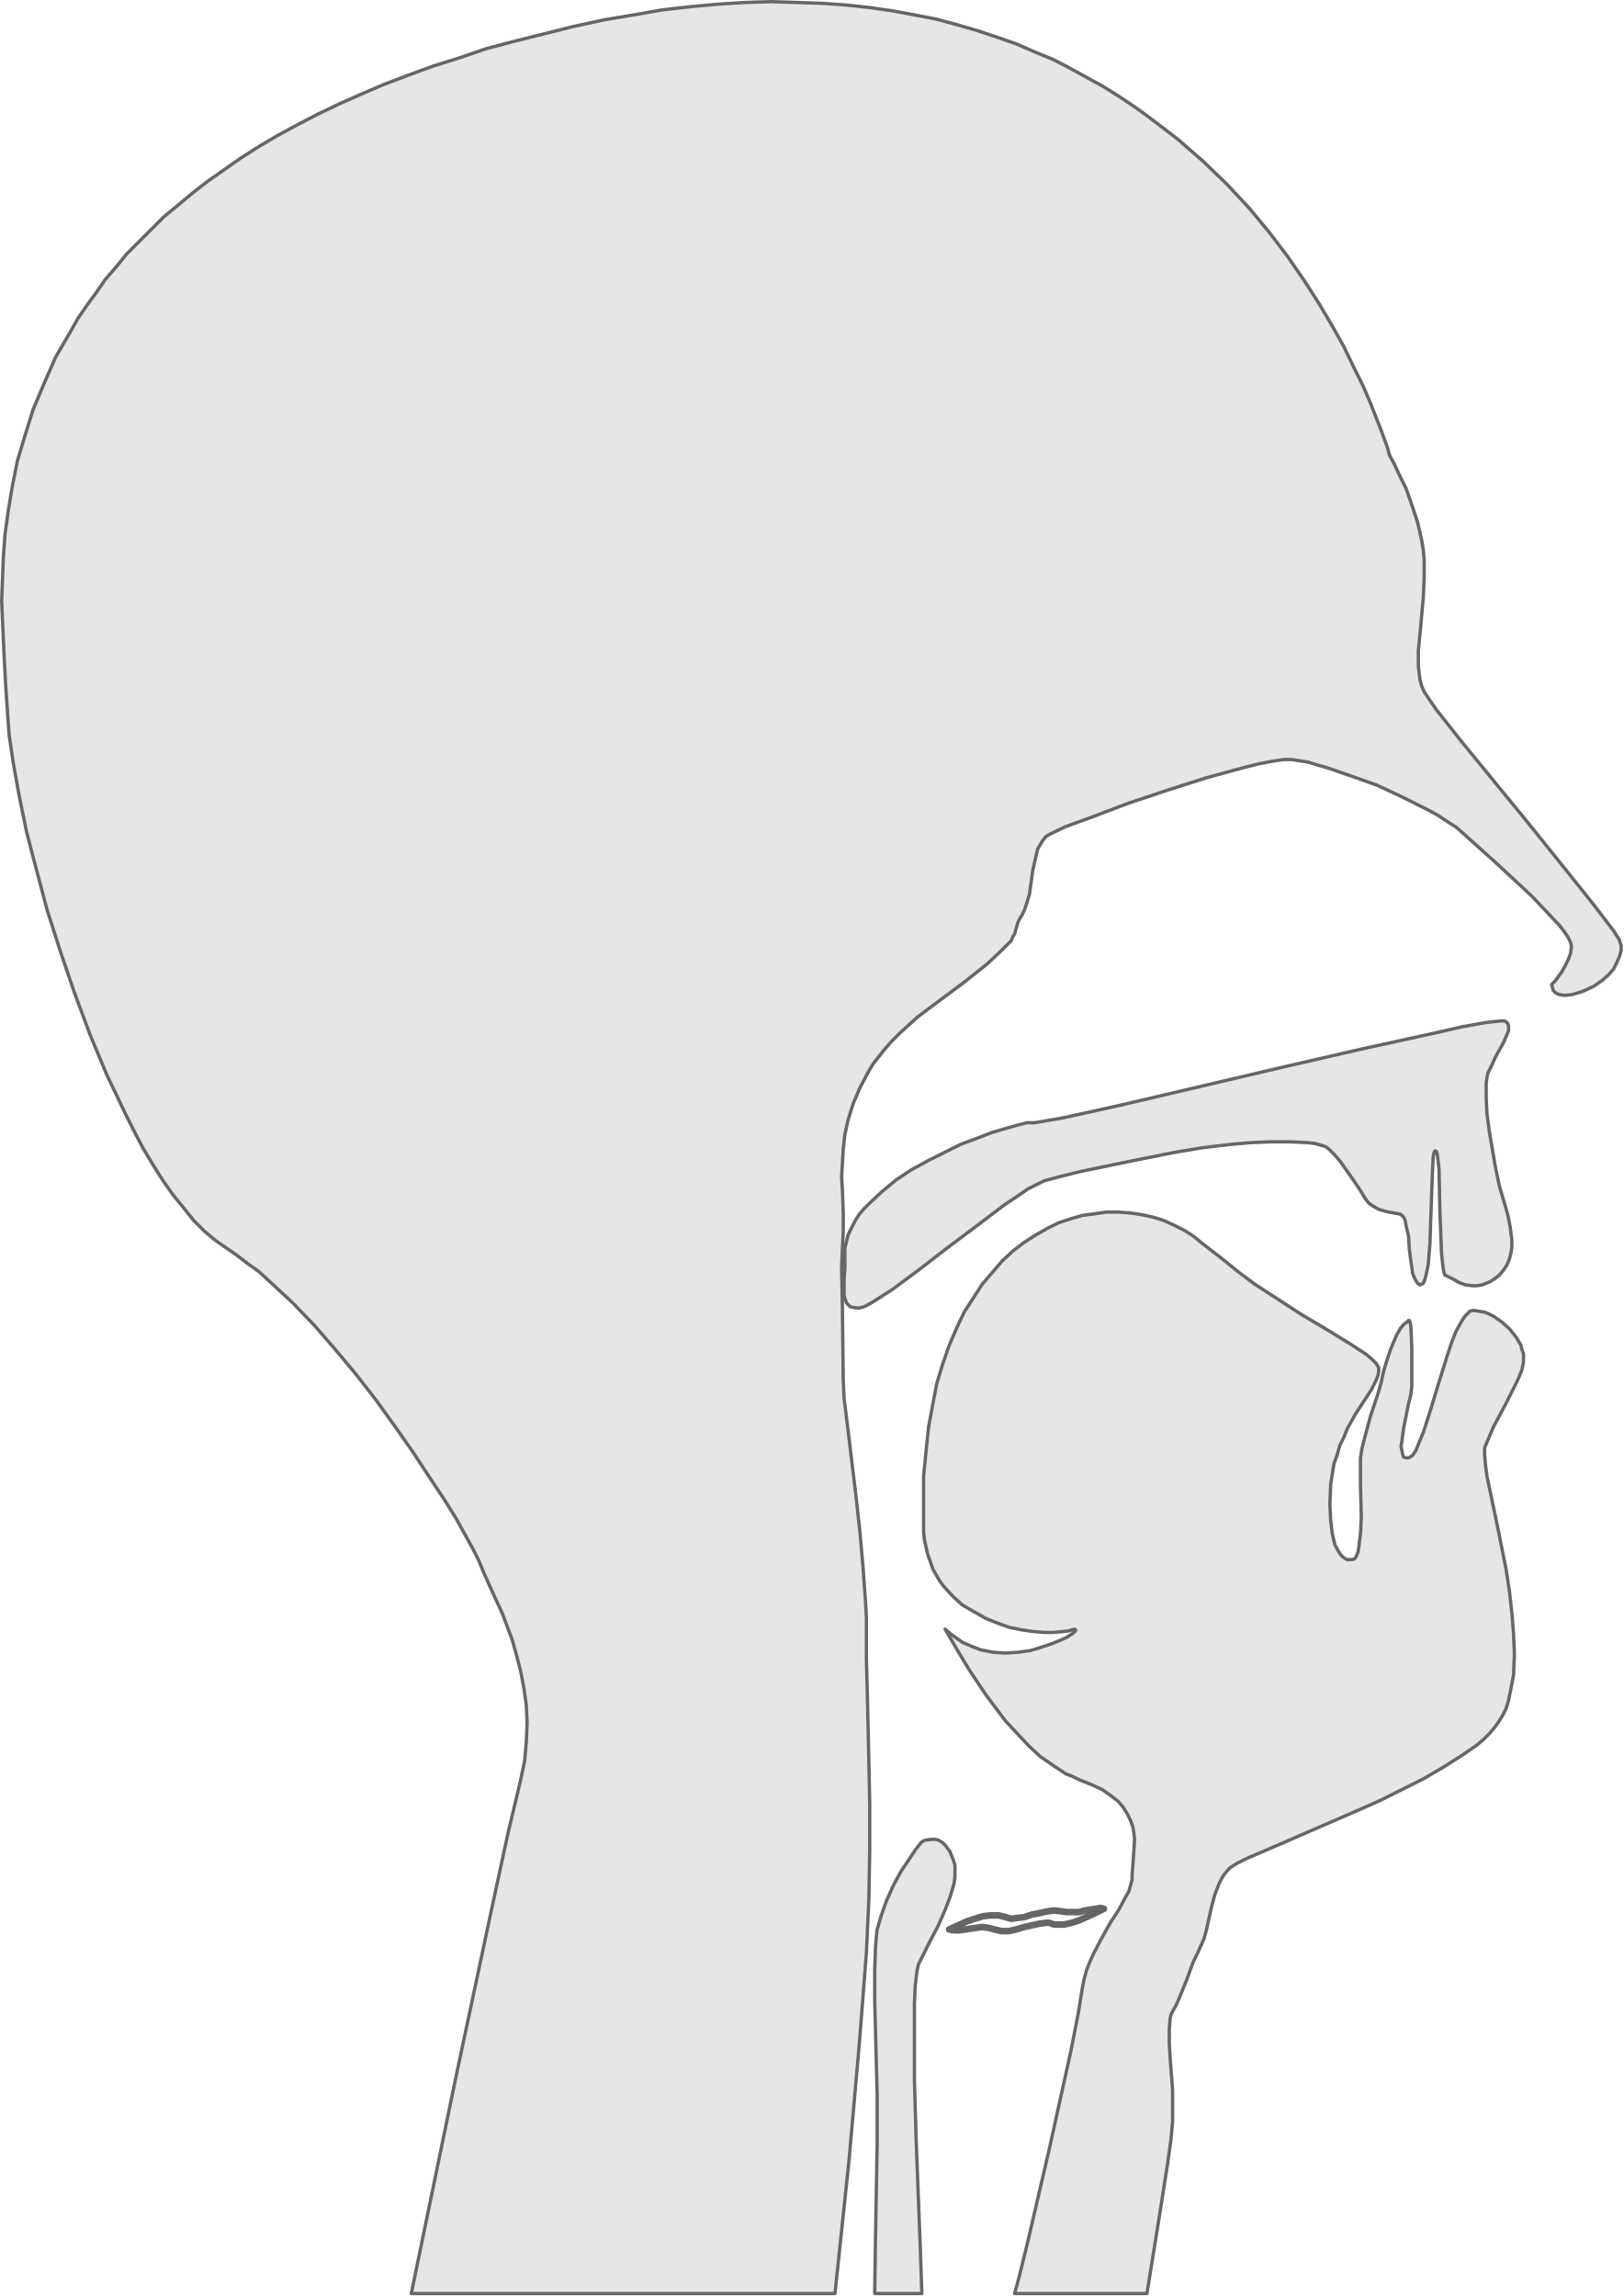
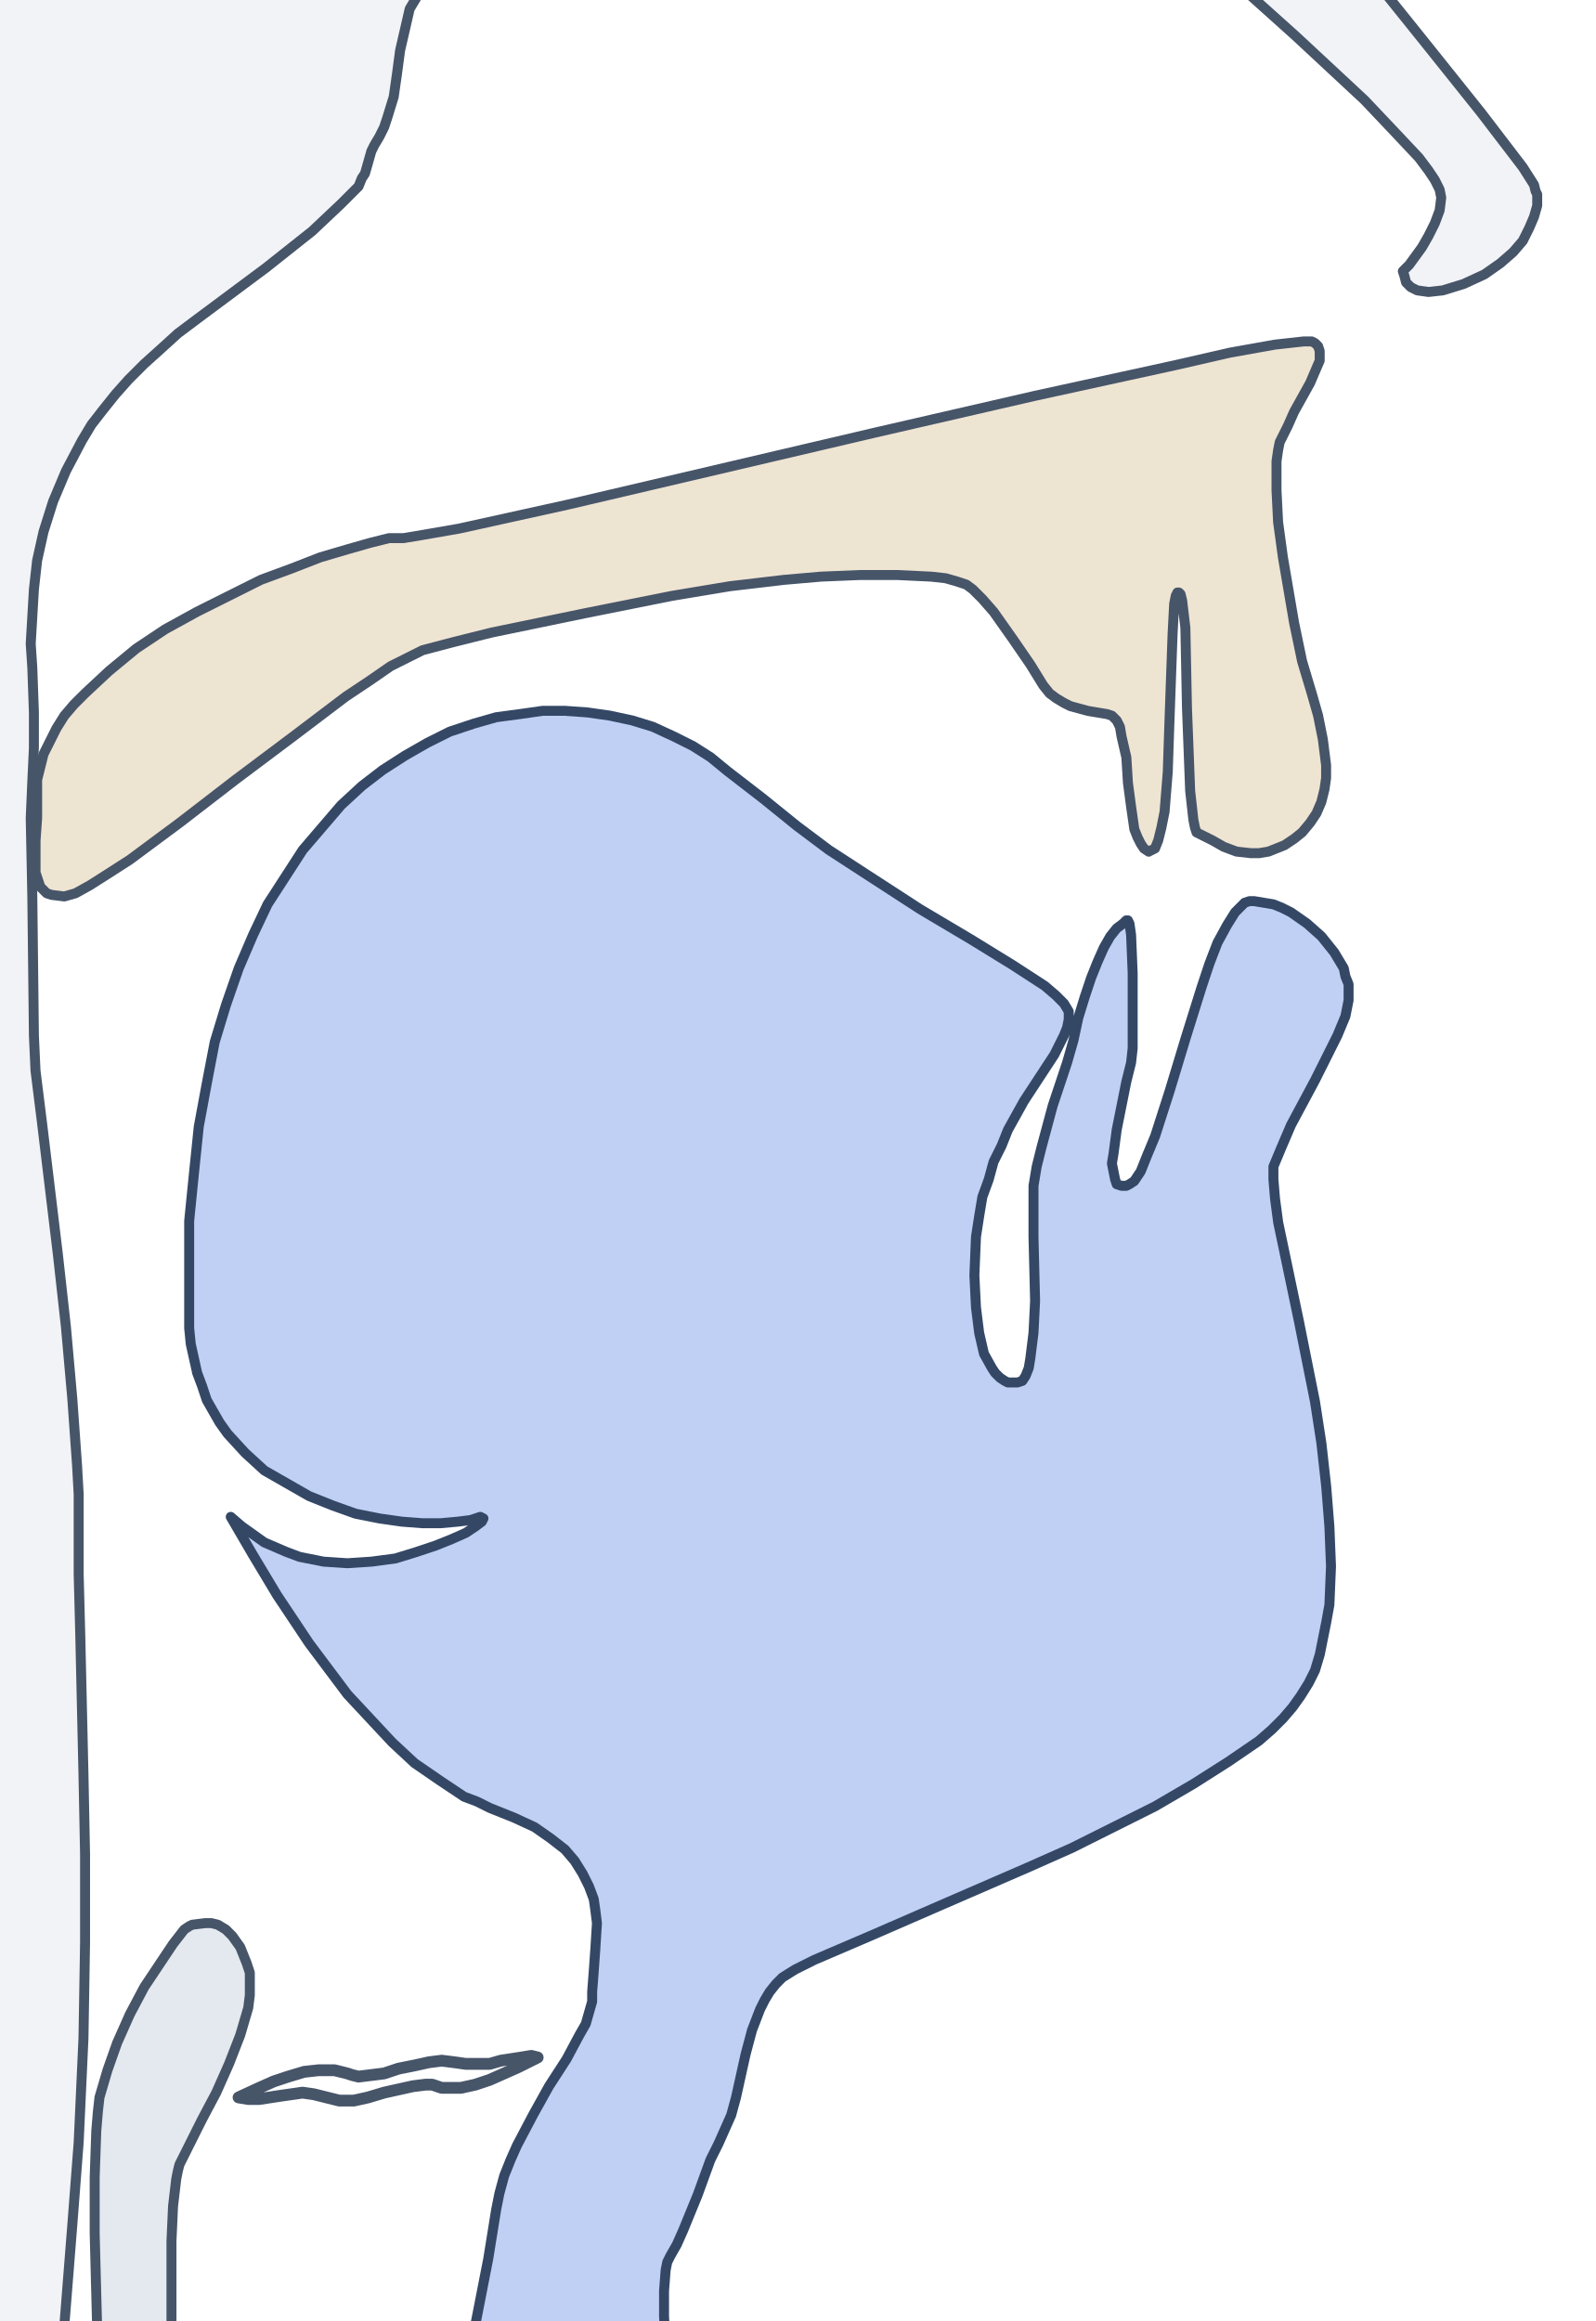
- <svg xmlns="http://www.w3.org/2000/svg" viewBox="0 0 173.038 244.74" id="svg2" height="244.74mm" width="173.038mm" version="1.0">
+ <svg xmlns="http://www.w3.org/2000/svg" viewBox="88 90 88 128" id="svg2" height="640" width="440" version="1.0">
  <defs id="defs4">
    <pattern y="0" x="0" height="6" width="6" patternUnits="userSpaceOnUse" id="WMFhbasepattern" />
  </defs>
-   <path id="path7" d="m 98.249,244.475 0,0 -0.176,-5.115 -0.441,-11.465 -0.177,-6.262 0,-5.644 0,-2.381 0.088,-1.94 0.176,-1.499 0.088,-0.441 0.088,-0.353 0,0 1.235,-2.469 0.794,-1.499 0.706,-1.587 0.618,-1.588 0.441,-1.499 0.088,-0.706 0,-0.618 0,-0.617 -0.176,-0.529 0,0 -0.353,-0.882 -0.441,-0.617 -0.353,-0.353 -0.441,-0.265 -0.353,-0.088 -0.353,0 -0.706,0.088 0,0 -0.176,0.088 -0.265,0.177 -0.617,0.794 -0.706,1.058 -0.882,1.323 -0.794,1.499 -0.706,1.587 -0.529,1.499 -0.441,1.499 0,0 -0.088,0.794 -0.088,1.058 -0.088,2.558 0,3.087 0.088,3.352 0.176,6.791 0,2.91 0,2.381 0,0 -0.176,9.878 -0.088,5.997 5.027,0 z" style="fill:#e6e6e6;fill-opacity:1;fill-rule:nonzero;stroke:#666666;stroke-width:0.353px;stroke-linecap:round;stroke-linejoin:round;stroke-miterlimit:4;stroke-dasharray:none;stroke-opacity:1" />
-   <path id="path9" d="m 88.988,244.475 0,0 1.499,-14.199 1.058,-11.994 0.441,-5.556 0.353,-4.586 0,0 0.264,-5.732 0.088,-5.292 0,-4.851 -0.088,-4.41 -0.176,-7.673 -0.088,-3.352 0,-2.91 0,0 0,-1.499 -0.088,-1.588 -0.264,-3.704 -0.353,-3.969 -0.441,-3.969 -0.882,-7.32 -0.353,-2.822 -0.088,-1.94 0,0 -0.088,-7.673 -0.088,-4.321 0.088,-2.029 0.088,-1.852 0,0 0,-0.97 0,-0.97 -0.088,-2.469 -0.088,-1.323 0.088,-1.499 0.088,-1.499 0.176,-1.587 0.353,-1.588 0.529,-1.676 0.706,-1.676 0.882,-1.676 0.529,-0.882 0.617,-0.794 0.706,-0.882 0.706,-0.794 0.882,-0.882 0.882,-0.794 0.97,-0.882 1.058,-0.794 0,0 3.792,-2.822 2.558,-2.029 1.588,-1.499 0.529,-0.529 0.441,-0.441 0.176,-0.441 0.176,-0.265 0.176,-0.617 0.176,-0.617 0.176,-0.353 0.265,-0.441 0,0 0.264,-0.529 0.176,-0.529 0.353,-1.147 0.176,-1.234 0.176,-1.323 0.265,-1.146 0.264,-1.147 0.264,-0.441 0.265,-0.441 0.353,-0.441 0.441,-0.265 0,0 1.676,-0.794 2.91,-1.058 3.704,-1.411 4.233,-1.411 4.145,-1.323 3.881,-1.058 1.764,-0.441 1.411,-0.265 1.147,-0.176 0.882,0 0,0 1.676,0.264 2.117,0.618 2.558,0.882 2.734,0.97 2.646,1.235 2.646,1.323 1.146,0.617 1.058,0.706 0.97,0.618 0.794,0.706 0,0 3.44,3.087 3.792,3.528 1.587,1.676 1.411,1.499 0.529,0.706 0.353,0.529 0.264,0.529 0.088,0.441 0,0 -0.088,0.706 -0.264,0.706 -0.353,0.706 -0.353,0.618 -0.706,0.97 -0.353,0.353 0,0 0.088,0.264 0.088,0.353 0.265,0.265 0.353,0.176 0.618,0.088 0.794,-0.088 1.146,-0.353 0,0 1.147,-0.529 0.882,-0.618 0.706,-0.617 0.529,-0.617 0.353,-0.706 0.264,-0.618 0.177,-0.618 0,-0.617 0,0 -0.088,-0.176 -0.088,-0.353 -0.617,-0.97 -2.293,-2.998 -3.175,-3.969 -3.616,-4.498 -7.144,-8.731 -2.646,-3.351 -0.794,-1.147 -0.529,-0.794 0,0 -0.264,-0.618 -0.176,-0.617 -0.088,-0.706 -0.088,-0.794 0,-1.676 0.176,-1.764 0.353,-3.881 0.088,-2.028 0,-2.029 0,0 -0.088,-0.97 -0.176,-1.058 -0.441,-1.94 -0.617,-1.852 -0.617,-1.764 -0.706,-1.411 -0.529,-1.147 -0.529,-0.97 0,0 -0.177,-0.706 -0.706,-1.94 -1.146,-2.91 -0.794,-1.852 -0.97,-1.94 -1.058,-2.205 -1.235,-2.205 -1.411,-2.381 -1.587,-2.469 -1.764,-2.558 -1.94,-2.558 -2.117,-2.558 -2.381,-2.558 -2.558,-2.469 -2.734,-2.381 -1.499,-1.147 -1.499,-1.147 -1.587,-1.147 -1.588,-1.058 -1.676,-1.058 -1.764,-0.97 -1.764,-0.97 -1.852,-0.97 -1.94,-0.794 L 108.303,4.674 106.274,3.969 104.157,3.263 102.041,2.646 99.748,2.028 97.455,1.587 95.074,1.147 92.604,0.794 90.135,0.529 87.577,0.353 84.931,0.265 82.197,0.176 79.375,0.265 76.553,0.441 73.643,0.706 70.556,1.058 l -2.999,0.529 -3.175,0.529 -3.263,0.706 0,0 -3.175,0.794 -3.175,0.794 -2.998,0.794 -2.822,0.97 -2.822,0.882 -2.646,0.97 -2.557,0.97 -2.469,1.058 -2.381,1.058 -2.205,1.058 -2.205,1.147 -2.117,1.147 -1.94,1.147 -1.94,1.235 -1.764,1.235 -1.764,1.235 -1.587,1.235 -1.587,1.323 -1.499,1.235 -1.323,1.323 -1.323,1.323 -1.323,1.323 -1.147,1.411 -1.147,1.323 -0.97,1.411 -0.97,1.323 -0.97,1.411 -0.794,1.411 -1.587,2.734 -1.235,2.822 -1.147,2.734 -0.882,2.822 -0.794,2.646 -0.529,2.646 -0.441,2.646 -0.353,2.558 -0.176,2.469 -0.088,2.293 -0.088,2.293 0.088,2.117 0.176,3.881 0.176,3.263 0.176,2.557 0,0 0.176,2.469 0.441,2.999 0.617,3.439 0.794,3.881 1.058,4.057 1.147,4.321 1.411,4.41 1.499,4.41 1.676,4.498 1.764,4.233 1.94,4.057 0.97,1.941 0.97,1.852 1.058,1.764 1.058,1.676 1.058,1.499 1.147,1.411 1.058,1.323 1.147,1.146 1.147,0.97 1.147,0.794 0,0 1.147,0.794 1.147,0.882 1.235,0.882 1.147,1.058 2.381,2.205 2.381,2.469 2.293,2.646 2.205,2.646 2.117,2.734 2.028,2.822 1.852,2.646 1.676,2.558 1.587,2.381 1.323,2.117 1.852,3.351 0.529,1.058 0.264,0.618 0,0 0.177,0.441 0.264,0.618 0.794,1.764 1.058,2.293 0.529,1.411 0.529,1.411 0.441,1.587 0.441,1.676 0.353,1.852 0.265,1.852 0.088,1.852 -0.088,2.028 -0.176,2.029 -0.441,2.117 0,0 -1.323,5.556 -1.676,7.761 -3.881,18.256 -4.763,23.107 45.156,0 z" style="fill:#e6e6e6;fill-opacity:1;fill-rule:nonzero;stroke:#666666;stroke-width:0.353px;stroke-linecap:round;stroke-linejoin:round;stroke-miterlimit:4;stroke-dasharray:none;stroke-opacity:1" />
-   <path id="path11" d="m 112.095,205.052 0,0 -0.265,-0.088 -0.353,0 -0.706,0.088 -0.794,0.177 -0.794,0.176 -0.882,0.265 -0.794,0.176 -0.794,0 -0.353,-0.088 -0.353,-0.088 0,0 -0.706,-0.176 -0.617,-0.088 -0.618,0.088 -0.618,0.088 -1.146,0.176 -0.618,0 -0.529,-0.088 0,0 1.146,-0.529 0.794,-0.353 0.794,-0.264 0.882,-0.265 0.794,-0.088 0.882,0 0.353,0.088 0.353,0.088 0,0 0.264,0.088 0.353,0.088 0.706,-0.088 0.706,-0.088 0.794,-0.264 0.882,-0.176 0.794,-0.176 0.706,-0.088 0.706,0.088 0,0 0.617,0.088 0.706,0 0.618,0 0.618,-0.177 1.146,-0.176 0.529,-0.088 0.353,0.088 0,0 -1.058,0.529 -1.587,0.706 -0.794,0.265 -0.794,0.176 -0.706,0 -0.353,0 -0.264,-0.088 0,0 z" style="fill:none;stroke:#666666;stroke-width:0.706px;stroke-linecap:round;stroke-linejoin:round;stroke-miterlimit:4;stroke-dasharray:none;stroke-opacity:1" />
-   <path id="path13" d="m 151.342,136.966 0,0 0.176,-0.088 0.176,-0.088 0.176,-0.441 0.176,-0.706 0.176,-0.882 0.176,-2.205 0.088,-2.646 0.177,-4.939 0.088,-1.676 0.088,-0.441 0.088,-0.176 0,0 0.088,0 0.088,0.088 0.088,0.353 0.177,1.499 0.088,4.41 0.176,4.586 0.176,1.587 0.088,0.441 0.088,0.264 0,0 0.882,0.441 0.618,0.353 0.706,0.264 0.794,0.088 0.441,0 0.529,-0.088 0.441,-0.176 0.441,-0.177 0.529,-0.353 0.441,-0.353 0,0 0.441,-0.529 0.353,-0.529 0.265,-0.617 0.176,-0.706 0.088,-0.617 0,-0.706 -0.177,-1.411 -0.264,-1.323 -0.353,-1.235 -0.529,-1.764 0,0 -0.441,-2.117 -0.618,-3.616 -0.265,-1.94 -0.088,-1.764 0,-1.588 0.088,-0.617 0.088,-0.441 0,0 0.441,-0.882 0.353,-0.794 0.882,-1.587 0.265,-0.618 0.265,-0.617 0,-0.529 -0.088,-0.265 -0.176,-0.176 0,0 -0.176,-0.088 -0.441,0 -1.587,0.176 -2.469,0.441 -3.087,0.706 -7.673,1.676 -8.819,2.029 -16.933,3.969 -5.997,1.323 -2.028,0.353 -1.058,0.176 0,0 -0.794,0 -1.058,0.265 -1.234,0.353 -1.499,0.441 -1.587,0.618 -1.676,0.618 -1.764,0.882 -1.764,0.882 -1.764,0.97 -1.587,1.058 -1.499,1.235 -1.323,1.235 -0.618,0.617 -0.529,0.618 -0.441,0.706 -0.353,0.706 -0.353,0.706 -0.176,0.706 -0.177,0.706 0,0.794 0,0 0,1.323 -0.088,1.235 0,0.97 0,0.794 0.176,0.529 0.088,0.265 0.176,0.176 0.177,0.177 0.264,0.088 0.706,0.088 0,0 0.617,-0.176 0.794,-0.441 0.97,-0.617 1.235,-0.794 2.734,-2.028 3.087,-2.381 3.175,-2.381 2.911,-2.205 1.323,-0.882 1.147,-0.794 1.058,-0.529 0.706,-0.353 0,0 1.676,-0.441 2.117,-0.529 5.116,-1.058 4.851,-0.97 3.175,-0.529 0,0 2.999,-0.353 2.029,-0.177 2.117,-0.088 2.117,0 1.852,0.088 0.794,0.088 0.618,0.176 0.529,0.176 0.353,0.264 0,0 0.529,0.529 0.618,0.706 1.058,1.499 0.97,1.411 0.706,1.146 0,0 0.353,0.441 0.353,0.264 0.441,0.265 0.353,0.176 0.97,0.264 1.058,0.177 0,0 0.264,0.088 0.265,0.265 0.176,0.353 0.088,0.529 0.264,1.147 0.088,1.411 0.176,1.323 0.177,1.235 0.176,0.441 0.177,0.353 0.176,0.265 0.265,0.176 0,0 z" style="fill:#e6e6e6;fill-opacity:1;fill-rule:nonzero;stroke:#666666;stroke-width:0.353px;stroke-linecap:round;stroke-linejoin:round;stroke-miterlimit:4;stroke-dasharray:none;stroke-opacity:1" />
-   <path id="path15" d="m 122.237,244.475 0,0 1.235,-7.673 0.97,-6.173 0.353,-2.558 0.176,-1.94 0,0 0,-1.587 0,-1.764 -0.264,-3.439 -0.088,-1.588 0,-1.411 0.088,-1.146 0.088,-0.441 0.176,-0.353 0,0 0.353,-0.618 0.353,-0.794 0.794,-1.941 0.706,-1.94 0.441,-0.882 0.353,-0.794 0,0 0.353,-0.794 0.264,-0.97 0.529,-2.381 0.353,-1.323 0.441,-1.147 0.265,-0.529 0.265,-0.441 0.353,-0.441 0.353,-0.353 0,0 0.706,-0.441 1.058,-0.529 3.087,-1.323 4.057,-1.764 4.674,-2.029 2.381,-1.058 2.293,-1.146 2.293,-1.147 2.117,-1.235 1.94,-1.235 1.676,-1.147 0.706,-0.617 0.618,-0.617 0.529,-0.618 0.441,-0.618 0,0 0.441,-0.706 0.353,-0.706 0.265,-0.882 0.176,-0.882 0.177,-0.882 0.176,-0.97 0.088,-2.117 -0.088,-2.205 -0.176,-2.205 -0.265,-2.381 -0.353,-2.293 -0.882,-4.409 -0.794,-3.792 -0.353,-1.676 -0.176,-1.323 -0.088,-1.058 0,-0.706 0,0 0.441,-1.058 0.529,-1.235 1.323,-2.469 0.618,-1.235 0.617,-1.235 0.441,-1.058 0.176,-0.882 0,0 0,-0.441 0,-0.441 -0.176,-0.441 -0.088,-0.441 -0.529,-0.882 -0.706,-0.882 -0.794,-0.706 -0.882,-0.617 -0.529,-0.265 -0.441,-0.176 -0.529,-0.088 -0.529,-0.088 0,0 -0.264,0 -0.265,0.088 -0.265,0.265 -0.264,0.265 -0.441,0.706 -0.529,0.97 -0.441,1.147 -0.441,1.323 -0.882,2.822 -0.882,2.911 -0.794,2.469 -0.441,1.058 -0.353,0.882 -0.353,0.529 -0.265,0.176 -0.176,0.088 0,0 -0.264,0 -0.265,-0.088 -0.088,-0.264 -0.088,-0.441 -0.088,-0.441 0.088,-0.529 0.176,-1.323 0.529,-2.646 0.264,-1.058 0.088,-0.794 0,0 0,-4.145 -0.088,-2.117 -0.088,-0.617 -0.088,-0.176 -0.088,0 0,0 -0.176,0.176 -0.353,0.264 -0.353,0.441 -0.353,0.617 -0.353,0.794 -0.353,0.882 -0.353,1.058 -0.353,1.146 0,0 -0.265,1.235 -0.353,1.234 -0.794,2.381 -0.618,2.293 -0.264,1.058 -0.176,1.058 0,0 0,1.235 0,1.587 0.088,3.528 -0.088,1.764 -0.176,1.411 -0.088,0.529 -0.176,0.441 -0.177,0.265 -0.264,0.088 0,0 -0.264,0 -0.265,0 -0.176,-0.088 -0.264,-0.176 -0.265,-0.264 -0.176,-0.265 -0.441,-0.794 -0.264,-1.147 -0.176,-1.411 -0.088,-1.764 0.088,-2.117 0,0 0.176,-1.147 0.176,-1.058 0.353,-0.97 0.265,-0.97 0.441,-0.882 0.353,-0.882 0.882,-1.588 1.676,-2.558 0.529,-1.058 0.176,-0.441 0.088,-0.441 0,0 0,-0.441 -0.264,-0.441 -0.441,-0.441 -0.617,-0.529 -1.764,-1.146 -2.293,-1.411 -2.822,-1.676 -3.263,-2.117 -1.764,-1.146 -1.764,-1.323 -1.852,-1.499 -1.941,-1.499 0,0 -0.97,-0.794 -0.97,-0.617 -1.058,-0.529 -1.147,-0.529 -1.147,-0.353 -1.234,-0.265 -1.235,-0.176 -1.234,-0.088 -1.235,0 -1.234,0.177 -1.323,0.176 -1.235,0.353 -1.323,0.441 -1.235,0.617 -1.234,0.706 -1.235,0.794 -1.146,0.882 -1.146,1.058 -1.058,1.235 -1.058,1.235 -0.97,1.499 -0.97,1.499 -0.794,1.676 -0.794,1.852 -0.706,2.028 -0.617,2.029 -0.441,2.293 -0.441,2.381 -0.264,2.558 -0.265,2.646 0,2.91 0,2.999 0,0 0.088,0.882 0.177,0.794 0.176,0.794 0.265,0.706 0.265,0.794 0.353,0.618 0.353,0.617 0.441,0.617 0.97,1.058 1.058,0.97 1.234,0.706 1.235,0.706 1.323,0.529 1.235,0.441 1.323,0.264 1.234,0.176 1.147,0.088 0.97,0 0.97,-0.088 0.706,-0.088 0,0 0.529,-0.177 0.176,0.088 0,0 -0.088,0.176 -0.353,0.265 -0.529,0.353 -0.794,0.353 -0.882,0.353 -1.058,0.353 -1.147,0.353 -1.323,0.176 -1.323,0.088 -1.323,-0.088 -1.323,-0.264 -0.706,-0.264 -0.617,-0.265 -0.617,-0.265 -0.618,-0.441 -0.618,-0.441 -0.617,-0.529 0,0 1.235,2.117 1.323,2.205 1.764,2.646 1.058,1.411 1.058,1.411 1.234,1.323 1.235,1.323 1.234,1.147 1.411,0.97 1.323,0.882 0.706,0.265 0.706,0.353 0,0 1.323,0.529 1.146,0.529 0.882,0.617 0.794,0.617 0.529,0.618 0.441,0.706 0.353,0.706 0.264,0.706 0.088,0.618 0.088,0.706 -0.088,1.411 -0.088,1.234 -0.088,1.147 0,0 0,0.529 -0.176,0.618 -0.176,0.617 -0.353,0.617 -0.706,1.323 -0.97,1.499 -0.882,1.588 -0.882,1.676 -0.353,0.794 -0.353,0.882 -0.264,0.97 -0.176,0.882 0,0 -0.441,2.734 -0.794,4.057 -2.293,10.407 -2.293,9.878 -0.882,3.616 -0.529,1.94 14.111,0 z" style="fill:#e6e6e6;fill-opacity:1;fill-rule:nonzero;stroke:#666666;stroke-width:0.353px;stroke-linecap:round;stroke-linejoin:round;stroke-miterlimit:4;stroke-dasharray:none;stroke-opacity:1" />
+   <path id="path7" d="m 98.249,244.475 0,0 -0.176,-5.115 -0.441,-11.465 -0.177,-6.262 0,-5.644 0,-2.381 0.088,-1.94 0.176,-1.499 0.088,-0.441 0.088,-0.353 0,0 1.235,-2.469 0.794,-1.499 0.706,-1.587 0.618,-1.588 0.441,-1.499 0.088,-0.706 0,-0.618 0,-0.617 -0.176,-0.529 0,0 -0.353,-0.882 -0.441,-0.617 -0.353,-0.353 -0.441,-0.265 -0.353,-0.088 -0.353,0 -0.706,0.088 0,0 -0.176,0.088 -0.265,0.177 -0.617,0.794 -0.706,1.058 -0.882,1.323 -0.794,1.499 -0.706,1.587 -0.529,1.499 -0.441,1.499 0,0 -0.088,0.794 -0.088,1.058 -0.088,2.558 0,3.087 0.088,3.352 0.176,6.791 0,2.91 0,2.381 0,0 -0.176,9.878 -0.088,5.997 5.027,0 z" style="fill:#e4e9ef;fill-opacity:1;fill-rule:nonzero;stroke:#475569;stroke-width:0.55;stroke-linecap:round;stroke-linejoin:round;stroke-miterlimit:4;stroke-dasharray:none;stroke-opacity:1" />
+   <path id="path9" d="m 88.988,244.475 0,0 1.499,-14.199 1.058,-11.994 0.441,-5.556 0.353,-4.586 0,0 0.264,-5.732 0.088,-5.292 0,-4.851 -0.088,-4.41 -0.176,-7.673 -0.088,-3.352 0,-2.91 0,0 0,-1.499 -0.088,-1.588 -0.264,-3.704 -0.353,-3.969 -0.441,-3.969 -0.882,-7.32 -0.353,-2.822 -0.088,-1.94 0,0 -0.088,-7.673 -0.088,-4.321 0.088,-2.029 0.088,-1.852 0,0 0,-0.97 0,-0.97 -0.088,-2.469 -0.088,-1.323 0.088,-1.499 0.088,-1.499 0.176,-1.587 0.353,-1.588 0.529,-1.676 0.706,-1.676 0.882,-1.676 0.529,-0.882 0.617,-0.794 0.706,-0.882 0.706,-0.794 0.882,-0.882 0.882,-0.794 0.97,-0.882 1.058,-0.794 0,0 3.792,-2.822 2.558,-2.029 1.588,-1.499 0.529,-0.529 0.441,-0.441 0.176,-0.441 0.176,-0.265 0.176,-0.617 0.176,-0.617 0.176,-0.353 0.265,-0.441 0,0 0.264,-0.529 0.176,-0.529 0.353,-1.147 0.176,-1.234 0.176,-1.323 0.265,-1.146 0.264,-1.147 0.264,-0.441 0.265,-0.441 0.353,-0.441 0.441,-0.265 0,0 1.676,-0.794 2.91,-1.058 3.704,-1.411 4.233,-1.411 4.145,-1.323 3.881,-1.058 1.764,-0.441 1.411,-0.265 1.147,-0.176 0.882,0 0,0 1.676,0.264 2.117,0.618 2.558,0.882 2.734,0.97 2.646,1.235 2.646,1.323 1.146,0.617 1.058,0.706 0.97,0.618 0.794,0.706 0,0 3.44,3.087 3.792,3.528 1.587,1.676 1.411,1.499 0.529,0.706 0.353,0.529 0.264,0.529 0.088,0.441 0,0 -0.088,0.706 -0.264,0.706 -0.353,0.706 -0.353,0.618 -0.706,0.97 -0.353,0.353 0,0 0.088,0.264 0.088,0.353 0.265,0.265 0.353,0.176 0.618,0.088 0.794,-0.088 1.146,-0.353 0,0 1.147,-0.529 0.882,-0.618 0.706,-0.617 0.529,-0.617 0.353,-0.706 0.264,-0.618 0.177,-0.618 0,-0.617 0,0 -0.088,-0.176 -0.088,-0.353 -0.617,-0.97 -2.293,-2.998 -3.175,-3.969 -3.616,-4.498 -7.144,-8.731 -2.646,-3.351 -0.794,-1.147 -0.529,-0.794 0,0 -0.264,-0.618 -0.176,-0.617 -0.088,-0.706 -0.088,-0.794 0,-1.676 0.176,-1.764 0.353,-3.881 0.088,-2.028 0,-2.029 0,0 -0.088,-0.97 -0.176,-1.058 -0.441,-1.94 -0.617,-1.852 -0.617,-1.764 -0.706,-1.411 -0.529,-1.147 -0.529,-0.97 0,0 -0.177,-0.706 -0.706,-1.94 -1.146,-2.91 -0.794,-1.852 -0.97,-1.94 -1.058,-2.205 -1.235,-2.205 -1.411,-2.381 -1.587,-2.469 -1.764,-2.558 -1.94,-2.558 -2.117,-2.558 -2.381,-2.558 -2.558,-2.469 -2.734,-2.381 -1.499,-1.147 -1.499,-1.147 -1.587,-1.147 -1.588,-1.058 -1.676,-1.058 -1.764,-0.97 -1.764,-0.97 -1.852,-0.97 -1.94,-0.794 L 108.303,4.674 106.274,3.969 104.157,3.263 102.041,2.646 99.748,2.028 97.455,1.587 95.074,1.147 92.604,0.794 90.135,0.529 87.577,0.353 84.931,0.265 82.197,0.176 79.375,0.265 76.553,0.441 73.643,0.706 70.556,1.058 l -2.999,0.529 -3.175,0.529 -3.263,0.706 0,0 -3.175,0.794 -3.175,0.794 -2.998,0.794 -2.822,0.97 -2.822,0.882 -2.646,0.97 -2.557,0.97 -2.469,1.058 -2.381,1.058 -2.205,1.058 -2.205,1.147 -2.117,1.147 -1.94,1.147 -1.94,1.235 -1.764,1.235 -1.764,1.235 -1.587,1.235 -1.587,1.323 -1.499,1.235 -1.323,1.323 -1.323,1.323 -1.323,1.323 -1.147,1.411 -1.147,1.323 -0.97,1.411 -0.97,1.323 -0.97,1.411 -0.794,1.411 -1.587,2.734 -1.235,2.822 -1.147,2.734 -0.882,2.822 -0.794,2.646 -0.529,2.646 -0.441,2.646 -0.353,2.558 -0.176,2.469 -0.088,2.293 -0.088,2.293 0.088,2.117 0.176,3.881 0.176,3.263 0.176,2.557 0,0 0.176,2.469 0.441,2.999 0.617,3.439 0.794,3.881 1.058,4.057 1.147,4.321 1.411,4.41 1.499,4.41 1.676,4.498 1.764,4.233 1.94,4.057 0.97,1.941 0.97,1.852 1.058,1.764 1.058,1.676 1.058,1.499 1.147,1.411 1.058,1.323 1.147,1.146 1.147,0.97 1.147,0.794 0,0 1.147,0.794 1.147,0.882 1.235,0.882 1.147,1.058 2.381,2.205 2.381,2.469 2.293,2.646 2.205,2.646 2.117,2.734 2.028,2.822 1.852,2.646 1.676,2.558 1.587,2.381 1.323,2.117 1.852,3.351 0.529,1.058 0.264,0.618 0,0 0.177,0.441 0.264,0.618 0.794,1.764 1.058,2.293 0.529,1.411 0.529,1.411 0.441,1.587 0.441,1.676 0.353,1.852 0.265,1.852 0.088,1.852 -0.088,2.028 -0.176,2.029 -0.441,2.117 0,0 -1.323,5.556 -1.676,7.761 -3.881,18.256 -4.763,23.107 45.156,0 z" style="fill:#f1f3f6;fill-opacity:1;fill-rule:nonzero;stroke:#475569;stroke-width:0.55;stroke-linecap:round;stroke-linejoin:round;stroke-miterlimit:4;stroke-dasharray:none;stroke-opacity:1" />
+   <path id="path11" d="m 112.095,205.052 0,0 -0.265,-0.088 -0.353,0 -0.706,0.088 -0.794,0.177 -0.794,0.176 -0.882,0.265 -0.794,0.176 -0.794,0 -0.353,-0.088 -0.353,-0.088 0,0 -0.706,-0.176 -0.617,-0.088 -0.618,0.088 -0.618,0.088 -1.146,0.176 -0.618,0 -0.529,-0.088 0,0 1.146,-0.529 0.794,-0.353 0.794,-0.264 0.882,-0.265 0.794,-0.088 0.882,0 0.353,0.088 0.353,0.088 0,0 0.264,0.088 0.353,0.088 0.706,-0.088 0.706,-0.088 0.794,-0.264 0.882,-0.176 0.794,-0.176 0.706,-0.088 0.706,0.088 0,0 0.617,0.088 0.706,0 0.618,0 0.618,-0.177 1.146,-0.176 0.529,-0.088 0.353,0.088 0,0 -1.058,0.529 -1.587,0.706 -0.794,0.265 -0.794,0.176 -0.706,0 -0.353,0 -0.264,-0.088 0,0 z" style="fill:none;stroke:#475569;stroke-width:0.65;stroke-linecap:round;stroke-linejoin:round;stroke-miterlimit:4;stroke-dasharray:none;stroke-opacity:1" />
+   <path id="path13" d="m 151.342,136.966 0,0 0.176,-0.088 0.176,-0.088 0.176,-0.441 0.176,-0.706 0.176,-0.882 0.176,-2.205 0.088,-2.646 0.177,-4.939 0.088,-1.676 0.088,-0.441 0.088,-0.176 0,0 0.088,0 0.088,0.088 0.088,0.353 0.177,1.499 0.088,4.41 0.176,4.586 0.176,1.587 0.088,0.441 0.088,0.264 0,0 0.882,0.441 0.618,0.353 0.706,0.264 0.794,0.088 0.441,0 0.529,-0.088 0.441,-0.176 0.441,-0.177 0.529,-0.353 0.441,-0.353 0,0 0.441,-0.529 0.353,-0.529 0.265,-0.617 0.176,-0.706 0.088,-0.617 0,-0.706 -0.177,-1.411 -0.264,-1.323 -0.353,-1.235 -0.529,-1.764 0,0 -0.441,-2.117 -0.618,-3.616 -0.265,-1.94 -0.088,-1.764 0,-1.588 0.088,-0.617 0.088,-0.441 0,0 0.441,-0.882 0.353,-0.794 0.882,-1.587 0.265,-0.618 0.265,-0.617 0,-0.529 -0.088,-0.265 -0.176,-0.176 0,0 -0.176,-0.088 -0.441,0 -1.587,0.176 -2.469,0.441 -3.087,0.706 -7.673,1.676 -8.819,2.029 -16.933,3.969 -5.997,1.323 -2.028,0.353 -1.058,0.176 0,0 -0.794,0 -1.058,0.265 -1.234,0.353 -1.499,0.441 -1.587,0.618 -1.676,0.618 -1.764,0.882 -1.764,0.882 -1.764,0.97 -1.587,1.058 -1.499,1.235 -1.323,1.235 -0.618,0.617 -0.529,0.618 -0.441,0.706 -0.353,0.706 -0.353,0.706 -0.176,0.706 -0.177,0.706 0,0.794 0,0 0,1.323 -0.088,1.235 0,0.97 0,0.794 0.176,0.529 0.088,0.265 0.176,0.176 0.177,0.177 0.264,0.088 0.706,0.088 0,0 0.617,-0.176 0.794,-0.441 0.97,-0.617 1.235,-0.794 2.734,-2.028 3.087,-2.381 3.175,-2.381 2.911,-2.205 1.323,-0.882 1.147,-0.794 1.058,-0.529 0.706,-0.353 0,0 1.676,-0.441 2.117,-0.529 5.116,-1.058 4.851,-0.97 3.175,-0.529 0,0 2.999,-0.353 2.029,-0.177 2.117,-0.088 2.117,0 1.852,0.088 0.794,0.088 0.618,0.176 0.529,0.176 0.353,0.264 0,0 0.529,0.529 0.618,0.706 1.058,1.499 0.97,1.411 0.706,1.146 0,0 0.353,0.441 0.353,0.264 0.441,0.265 0.353,0.176 0.97,0.264 1.058,0.177 0,0 0.264,0.088 0.265,0.265 0.176,0.353 0.088,0.529 0.264,1.147 0.088,1.411 0.176,1.323 0.177,1.235 0.176,0.441 0.177,0.353 0.176,0.265 0.265,0.176 0,0 z" style="fill:#eee4d2;fill-opacity:1;fill-rule:nonzero;stroke:#475569;stroke-width:0.55;stroke-linecap:round;stroke-linejoin:round;stroke-miterlimit:4;stroke-dasharray:none;stroke-opacity:1" />
+   <path id="path15" d="m 122.237,244.475 0,0 1.235,-7.673 0.97,-6.173 0.353,-2.558 0.176,-1.94 0,0 0,-1.587 0,-1.764 -0.264,-3.439 -0.088,-1.588 0,-1.411 0.088,-1.146 0.088,-0.441 0.176,-0.353 0,0 0.353,-0.618 0.353,-0.794 0.794,-1.941 0.706,-1.94 0.441,-0.882 0.353,-0.794 0,0 0.353,-0.794 0.264,-0.97 0.529,-2.381 0.353,-1.323 0.441,-1.147 0.265,-0.529 0.265,-0.441 0.353,-0.441 0.353,-0.353 0,0 0.706,-0.441 1.058,-0.529 3.087,-1.323 4.057,-1.764 4.674,-2.029 2.381,-1.058 2.293,-1.146 2.293,-1.147 2.117,-1.235 1.94,-1.235 1.676,-1.147 0.706,-0.617 0.618,-0.617 0.529,-0.618 0.441,-0.618 0,0 0.441,-0.706 0.353,-0.706 0.265,-0.882 0.176,-0.882 0.177,-0.882 0.176,-0.97 0.088,-2.117 -0.088,-2.205 -0.176,-2.205 -0.265,-2.381 -0.353,-2.293 -0.882,-4.409 -0.794,-3.792 -0.353,-1.676 -0.176,-1.323 -0.088,-1.058 0,-0.706 0,0 0.441,-1.058 0.529,-1.235 1.323,-2.469 0.618,-1.235 0.617,-1.235 0.441,-1.058 0.176,-0.882 0,0 0,-0.441 0,-0.441 -0.176,-0.441 -0.088,-0.441 -0.529,-0.882 -0.706,-0.882 -0.794,-0.706 -0.882,-0.617 -0.529,-0.265 -0.441,-0.176 -0.529,-0.088 -0.529,-0.088 0,0 -0.264,0 -0.265,0.088 -0.265,0.265 -0.264,0.265 -0.441,0.706 -0.529,0.97 -0.441,1.147 -0.441,1.323 -0.882,2.822 -0.882,2.911 -0.794,2.469 -0.441,1.058 -0.353,0.882 -0.353,0.529 -0.265,0.176 -0.176,0.088 0,0 -0.264,0 -0.265,-0.088 -0.088,-0.264 -0.088,-0.441 -0.088,-0.441 0.088,-0.529 0.176,-1.323 0.529,-2.646 0.264,-1.058 0.088,-0.794 0,0 0,-4.145 -0.088,-2.117 -0.088,-0.617 -0.088,-0.176 -0.088,0 0,0 -0.176,0.176 -0.353,0.264 -0.353,0.441 -0.353,0.617 -0.353,0.794 -0.353,0.882 -0.353,1.058 -0.353,1.146 0,0 -0.265,1.235 -0.353,1.234 -0.794,2.381 -0.618,2.293 -0.264,1.058 -0.176,1.058 0,0 0,1.235 0,1.587 0.088,3.528 -0.088,1.764 -0.176,1.411 -0.088,0.529 -0.176,0.441 -0.177,0.265 -0.264,0.088 0,0 -0.264,0 -0.265,0 -0.176,-0.088 -0.264,-0.176 -0.265,-0.264 -0.176,-0.265 -0.441,-0.794 -0.264,-1.147 -0.176,-1.411 -0.088,-1.764 0.088,-2.117 0,0 0.176,-1.147 0.176,-1.058 0.353,-0.97 0.265,-0.97 0.441,-0.882 0.353,-0.882 0.882,-1.588 1.676,-2.558 0.529,-1.058 0.176,-0.441 0.088,-0.441 0,0 0,-0.441 -0.264,-0.441 -0.441,-0.441 -0.617,-0.529 -1.764,-1.146 -2.293,-1.411 -2.822,-1.676 -3.263,-2.117 -1.764,-1.146 -1.764,-1.323 -1.852,-1.499 -1.941,-1.499 0,0 -0.97,-0.794 -0.97,-0.617 -1.058,-0.529 -1.147,-0.529 -1.147,-0.353 -1.234,-0.265 -1.235,-0.176 -1.234,-0.088 -1.235,0 -1.234,0.177 -1.323,0.176 -1.235,0.353 -1.323,0.441 -1.235,0.617 -1.234,0.706 -1.235,0.794 -1.146,0.882 -1.146,1.058 -1.058,1.235 -1.058,1.235 -0.97,1.499 -0.97,1.499 -0.794,1.676 -0.794,1.852 -0.706,2.028 -0.617,2.029 -0.441,2.293 -0.441,2.381 -0.264,2.558 -0.265,2.646 0,2.91 0,2.999 0,0 0.088,0.882 0.177,0.794 0.176,0.794 0.265,0.706 0.265,0.794 0.353,0.618 0.353,0.617 0.441,0.617 0.97,1.058 1.058,0.97 1.234,0.706 1.235,0.706 1.323,0.529 1.235,0.441 1.323,0.264 1.234,0.176 1.147,0.088 0.97,0 0.97,-0.088 0.706,-0.088 0,0 0.529,-0.177 0.176,0.088 0,0 -0.088,0.176 -0.353,0.265 -0.529,0.353 -0.794,0.353 -0.882,0.353 -1.058,0.353 -1.147,0.353 -1.323,0.176 -1.323,0.088 -1.323,-0.088 -1.323,-0.264 -0.706,-0.264 -0.617,-0.265 -0.617,-0.265 -0.618,-0.441 -0.618,-0.441 -0.617,-0.529 0,0 1.235,2.117 1.323,2.205 1.764,2.646 1.058,1.411 1.058,1.411 1.234,1.323 1.235,1.323 1.234,1.147 1.411,0.97 1.323,0.882 0.706,0.265 0.706,0.353 0,0 1.323,0.529 1.146,0.529 0.882,0.617 0.794,0.617 0.529,0.618 0.441,0.706 0.353,0.706 0.264,0.706 0.088,0.618 0.088,0.706 -0.088,1.411 -0.088,1.234 -0.088,1.147 0,0 0,0.529 -0.176,0.618 -0.176,0.617 -0.353,0.617 -0.706,1.323 -0.97,1.499 -0.882,1.588 -0.882,1.676 -0.353,0.794 -0.353,0.882 -0.264,0.97 -0.176,0.882 0,0 -0.441,2.734 -0.794,4.057 -2.293,10.407 -2.293,9.878 -0.882,3.616 -0.529,1.94 14.111,0 z" style="fill:#c0d0f5;fill-opacity:1;fill-rule:nonzero;stroke:#344866;stroke-width:0.55;stroke-linecap:round;stroke-linejoin:round;stroke-miterlimit:4;stroke-dasharray:none;stroke-opacity:1" />
</svg>
